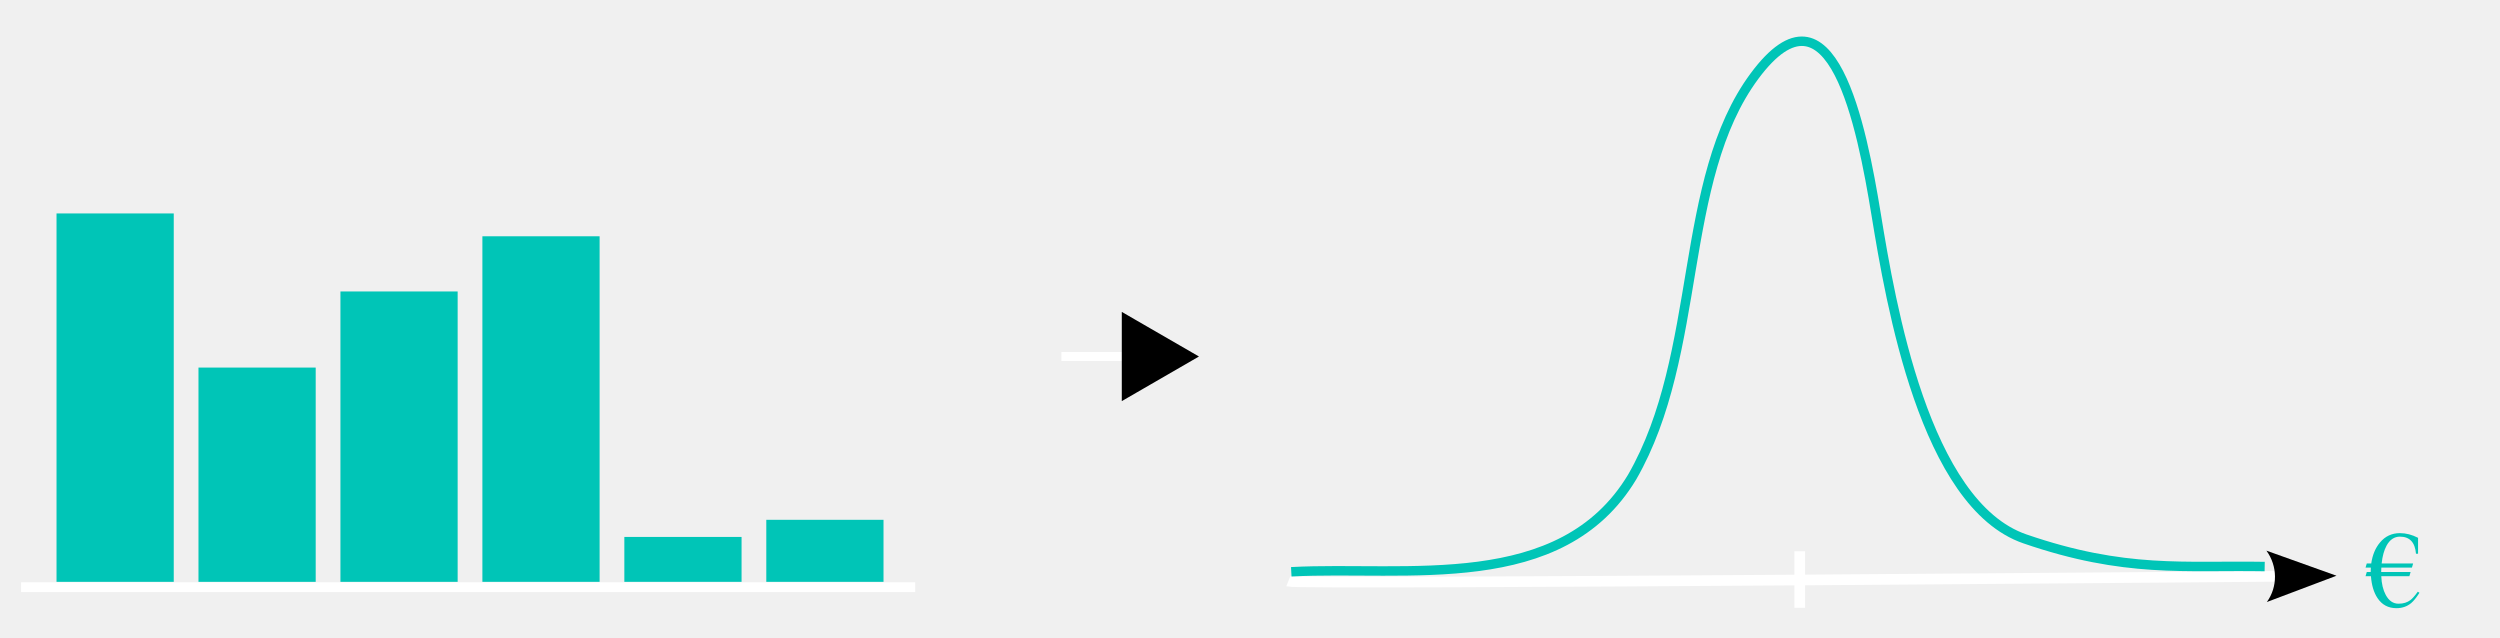
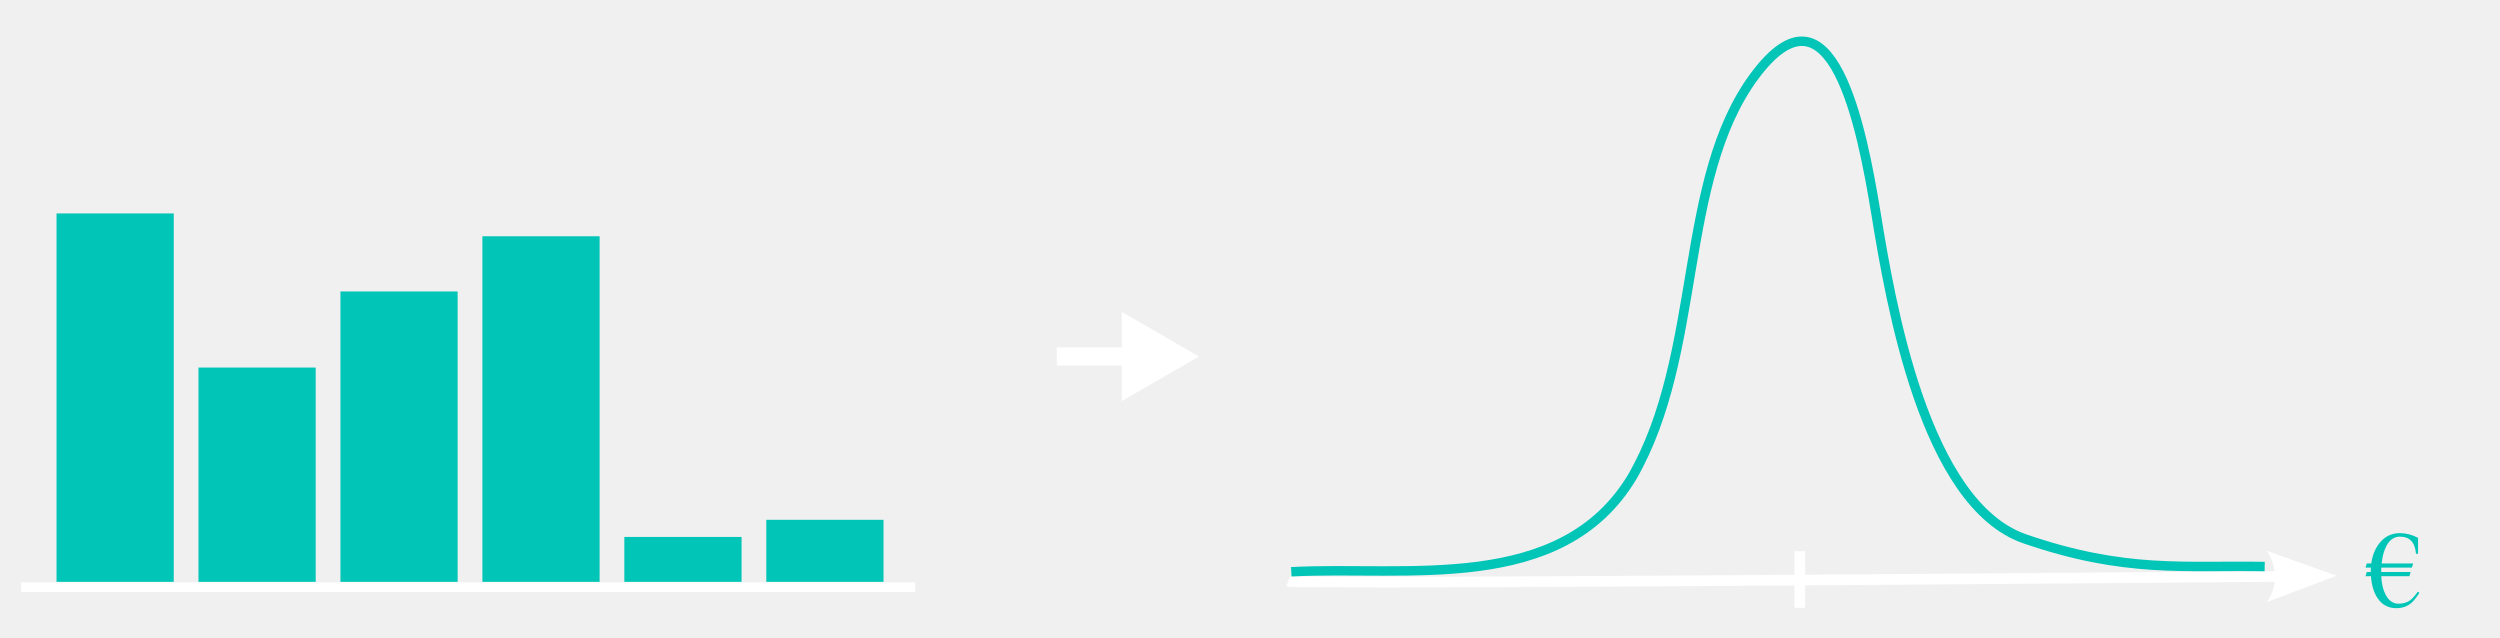
<svg xmlns="http://www.w3.org/2000/svg" width="469.216" height="119.703" id="svg2" version="1.1">
  <defs id="defs4">
    <marker orient="auto" refY="0" refX="0" id="TriangleOutL" style="overflow:visible">
      <path id="path3903" d="m 5.77,0 -8.65,5 0,-10 8.65,5 z" style="fill-rule:evenodd;stroke:#000000;stroke-width:1pt" transform="scale(0.8,0.8)" />
    </marker>
    <marker orient="auto" refY="0" refX="0" id="Arrow2Mend" style="overflow:visible">
      <path id="path3788" style="fill-rule:evenodd;stroke-width:0.625;stroke-linejoin:round" d="M 8.719,4.034 -2.207,0.016 8.719,-4.002 c -1.745,2.372 -1.735,5.617 -6e-7,8.035 z" transform="scale(-0.6,-0.6)" />
    </marker>
    <marker orient="auto" refY="0" refX="0" id="Arrow2Lend" style="overflow:visible">
      <path id="path3782" style="fill-rule:evenodd;stroke-width:0.625;stroke-linejoin:round" d="M 8.719,4.034 -2.207,0.016 8.719,-4.002 c -1.745,2.372 -1.735,5.617 -6e-7,8.035 z" transform="matrix(-1.1,0,0,-1.1,-1.1,0)" />
    </marker>
  </defs>
  <g id="layer1" transform="translate(-85.6764,-18.23025)">
-     <path style="fill:none;stroke:#ffffff;stroke-width:2;stroke-linecap:butt;stroke-linejoin:miter;stroke-miterlimit:4;stroke-opacity:1;stroke-dasharray:none;marker-end:url(#Arrow2Mend)" d="m 327.467,127.329 c 1.667,0.667 194.088,-1 194.088,-1" id="path2985" />
+     <g id="g20498" style="fill:#ffffff">
+       <path style="font-size:medium;font-style:normal;font-variant:normal;font-weight:normal;font-stretch:normal;text-indent:0;text-align:start;text-decoration:none;line-height:normal;letter-spacing:normal;word-spacing:normal;text-transform:none;direction:ltr;block-progression:tb;writing-mode:lr-tb;text-anchor:start;baseline-shift:baseline;color:#000000;fill:#ffffff;fill-opacity:1;stroke:none;stroke-width:2;marker:none;visibility:visible;display:inline;overflow:visible;enable-background:accumulate;font-family:Sans;-inkscape-font-specification:Sans" d="m 521.531,125.344 c 0,0 -48.094,0.417 -96.406,0.75 -24.156,0.167 -48.353,0.312 -66.625,0.375 -9.136,0.031 -16.802,0.018 -22.219,0 -2.708,-0.009 -4.851,-0.007 -6.344,-0.031 -0.746,-0.012 -1.32,-0.047 -1.719,-0.062 -0.199,-0.008 -0.374,0.007 -0.469,0 0.013,-4e-5 -0.014,-0.012 0.094,0.031 l -0.75,1.844 c 0.21,0.084 0.246,0.085 0.312,0.094 0.067,0.009 0.117,-0.006 0.188,0 0.141,0.011 0.317,0.023 0.531,0.031 0.428,0.017 1.027,0.05 1.781,0.062 1.509,0.025 3.662,0.022 6.375,0.031 5.426,0.018 13.081,0.031 22.219,0 18.276,-0.062 42.499,-0.208 66.656,-0.375 48.315,-0.333 96.406,-0.75 96.406,-0.75 l -0.031,-2 z" id="path2985" />
+       <path d="m 511.051,121.579 13.152,4.707 -13.069,4.935 c 2.07,-2.865 2.024,-6.759 -0.084,-9.642 z" style="fill-rule:evenodd;stroke-width:0.625;stroke-linejoin:round;fill:#ffffff" id="path20504" />
+     </g>
    <path style="fill:none;stroke:#ffffff;stroke-width:1.835;stroke-linecap:butt;stroke-linejoin:miter;stroke-miterlimit:4;stroke-opacity:1;stroke-dasharray:none" d="m 89.625,128.434 167.822,0" id="path4387" />
    <rect style="fill:#00c5b7;fill-opacity:1;stroke:#00c5b7;stroke-width:2;stroke-miterlimit:4;stroke-opacity:1;stroke-dasharray:none;stroke-dashoffset:0" id="rect4389" width="20" height="67.143" x="97.286" y="59.291" ry="0" />
    <rect style="fill:#00c5b7;fill-opacity:1;stroke:#00c5b7;stroke-width:1.536;stroke-miterlimit:4;stroke-opacity:1;stroke-dasharray:none;stroke-dashoffset:0" id="rect4389-8" width="20.464" height="38.679" x="123.696" y="87.987" ry="0" />
    <rect style="fill:#00c5b7;fill-opacity:1;stroke:#00c5b7;stroke-width:1.782;stroke-miterlimit:4;stroke-opacity:1;stroke-dasharray:none;stroke-dashoffset:0" id="rect4389-8-1" width="20.218" height="52.718" x="150.462" y="73.825" ry="0" />
    <rect style="fill:#00c5b7;fill-opacity:1;stroke:#00c5b7;stroke-width:1.939;stroke-miterlimit:4;stroke-opacity:1;stroke-dasharray:none;stroke-dashoffset:0" id="rect4389-8-1-1" width="20.061" height="62.918" x="177.184" y="63.546" ry="0" />
    <rect style="fill:#00c5b7;fill-opacity:1;stroke:#00c5b7;stroke-width:0.7;stroke-miterlimit:4;stroke-opacity:1;stroke-dasharray:none;stroke-dashoffset:0" id="rect4389-8-1-1-1" width="21.3" height="7.728" x="203.207" y="119.355" ry="0" />
    <rect style="fill:#00c5b7;fill-opacity:1;stroke:#00c5b7;stroke-width:0.826;stroke-miterlimit:4;stroke-opacity:1;stroke-dasharray:none;stroke-dashoffset:0" id="rect4389-8-1-1-1-0" width="21.174" height="10.817" x="229.913" y="116.204" ry="0" />
    <path style="fill:none;stroke:#00c5b7;stroke-width:1.774px;stroke-linecap:butt;stroke-linejoin:miter;stroke-opacity:1" d="m 328.03,125.547 c 21.66,-1.151 50.64,4.361 63.972,-17.77 13.365,-23.174 8.491,-55.752 22.98,-75.28 14.489,-19.528 20.109,9.403 22.83,26.03 2.721,16.627 9.079,54.358 27.912,60.844 18.834,6.486 29.987,4.928 45.002,5.193" id="path4481" />
    <g transform="matrix(2.561145,0,0,2.561145,205.186,-285.5682)" style="font-size:8px;font-style:normal;font-variant:normal;font-weight:normal;font-stretch:normal;text-align:start;line-height:125%;letter-spacing:0px;word-spacing:0px;writing-mode:lr-tb;text-anchor:start;fill:#000000;fill-opacity:1;stroke:none;font-family:Times New Roman;-inkscape-font-specification:'Times New Roman,'" id="flowRoot4483">
      <path d="m 130.09,160.214 -2.242,0 c -0.008,0.109 -0.012,0.217 -0.012,0.324 l 2.156,0 -0.09,0.305 -2.059,0 c 0.021,0.549 0.13,1.008 0.328,1.375 0.232,0.427 0.544,0.641 0.938,0.641 0.349,0 0.641,-0.09 0.875,-0.27 0.141,-0.107 0.319,-0.31 0.535,-0.609 l 0.121,0.078 c -0.224,0.354 -0.427,0.607 -0.609,0.758 -0.299,0.247 -0.659,0.371 -1.078,0.371 -0.599,0 -1.062,-0.249 -1.391,-0.746 -0.268,-0.406 -0.427,-0.939 -0.477,-1.598 l -0.395,0 0.09,-0.305 0.289,0 0,-0.062 c 0,-0.078 0.003,-0.165 0.008,-0.262 l -0.387,0 0.09,-0.305 0.328,0 c 0.088,-0.617 0.299,-1.126 0.633,-1.527 0.383,-0.464 0.872,-0.695 1.469,-0.695 0.445,0 0.888,0.115 1.328,0.344 l 0,1.168 -0.152,0 c -0.068,-0.836 -0.46,-1.254 -1.176,-1.254 -0.411,1e-5 -0.737,0.217 -0.977,0.652 -0.185,0.339 -0.306,0.776 -0.363,1.312 l 2.309,0 -0.09,0.305" style="fill:#00c5b7;fill-opacity:1" id="path3007" />
    </g>
-     <path style="fill:none;stroke:#ffffff;stroke-width:1.7;stroke-linecap:butt;stroke-linejoin:miter;stroke-miterlimit:4;stroke-opacity:1;stroke-dasharray:none;marker-end:url(#TriangleOutL)" d="m 284.883,85.141 16.162,0" id="path8123" />
+     <g id="g20490" style="fill:#ffffff;stroke:#ffffff">
+       <path style="font-size:medium;font-style:normal;font-variant:normal;font-weight:normal;font-stretch:normal;text-indent:0;text-align:start;text-decoration:none;line-height:normal;letter-spacing:normal;word-spacing:normal;text-transform:none;direction:ltr;block-progression:tb;writing-mode:lr-tb;text-anchor:start;baseline-shift:baseline;color:#000000;fill:#ffffff;fill-opacity:1;stroke:#ffffff;stroke-width:1.7;marker:none;visibility:visible;display:inline;overflow:visible;enable-background:accumulate;font-family:Sans;-inkscape-font-specification:Sans" d="m 284.875,84.281 0,1.719 16.156,0 0,-1.719 -16.156,0 z" id="path8123" />
+       <path style="fill-rule:evenodd;stroke:#ffffff;stroke-width:1.36pt;fill:#ffffff" d="m 308.893,85.141 -11.764,6.8 0,-13.6 11.764,6.8 z" id="path20496" />
+     </g>
    <path style="fill:none;stroke:#ffffff;stroke-width:2;stroke-linecap:butt;stroke-linejoin:miter;stroke-miterlimit:4;stroke-opacity:1;stroke-dasharray:none" d="m 423.462,121.701 c 0,10.607 0,10.607 0,10.607" id="path8465" />
  </g>
</svg>
